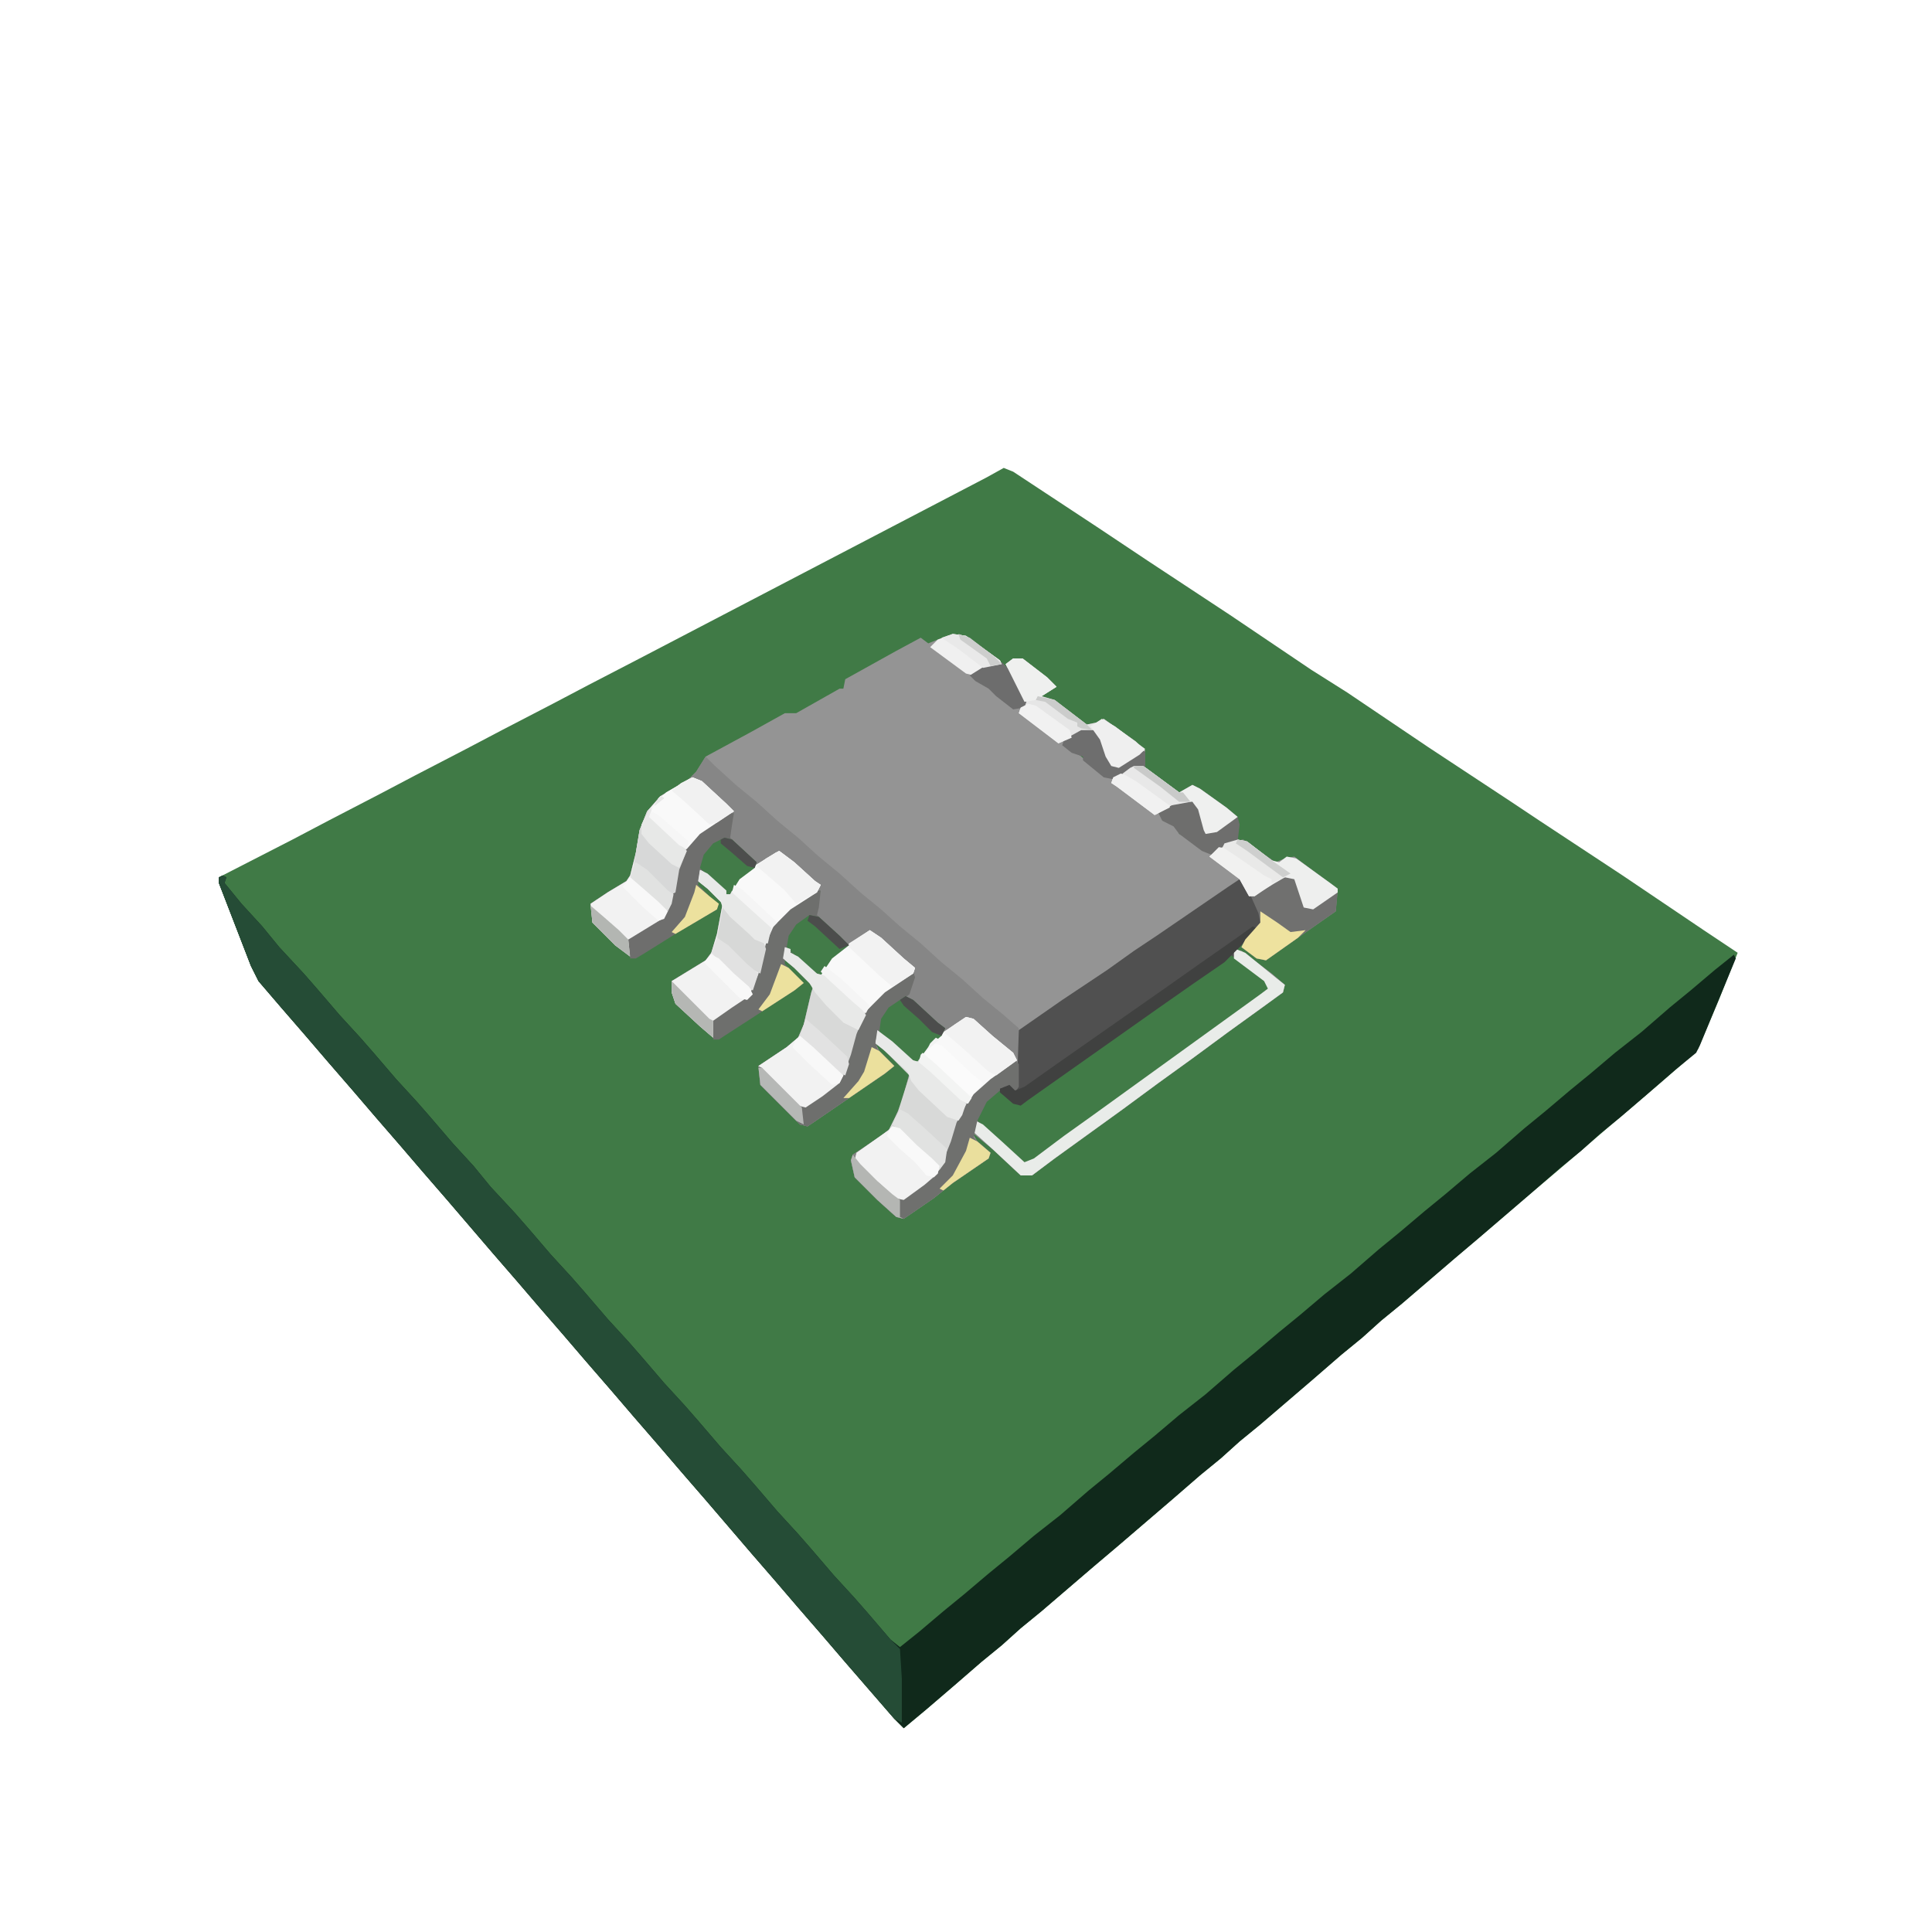
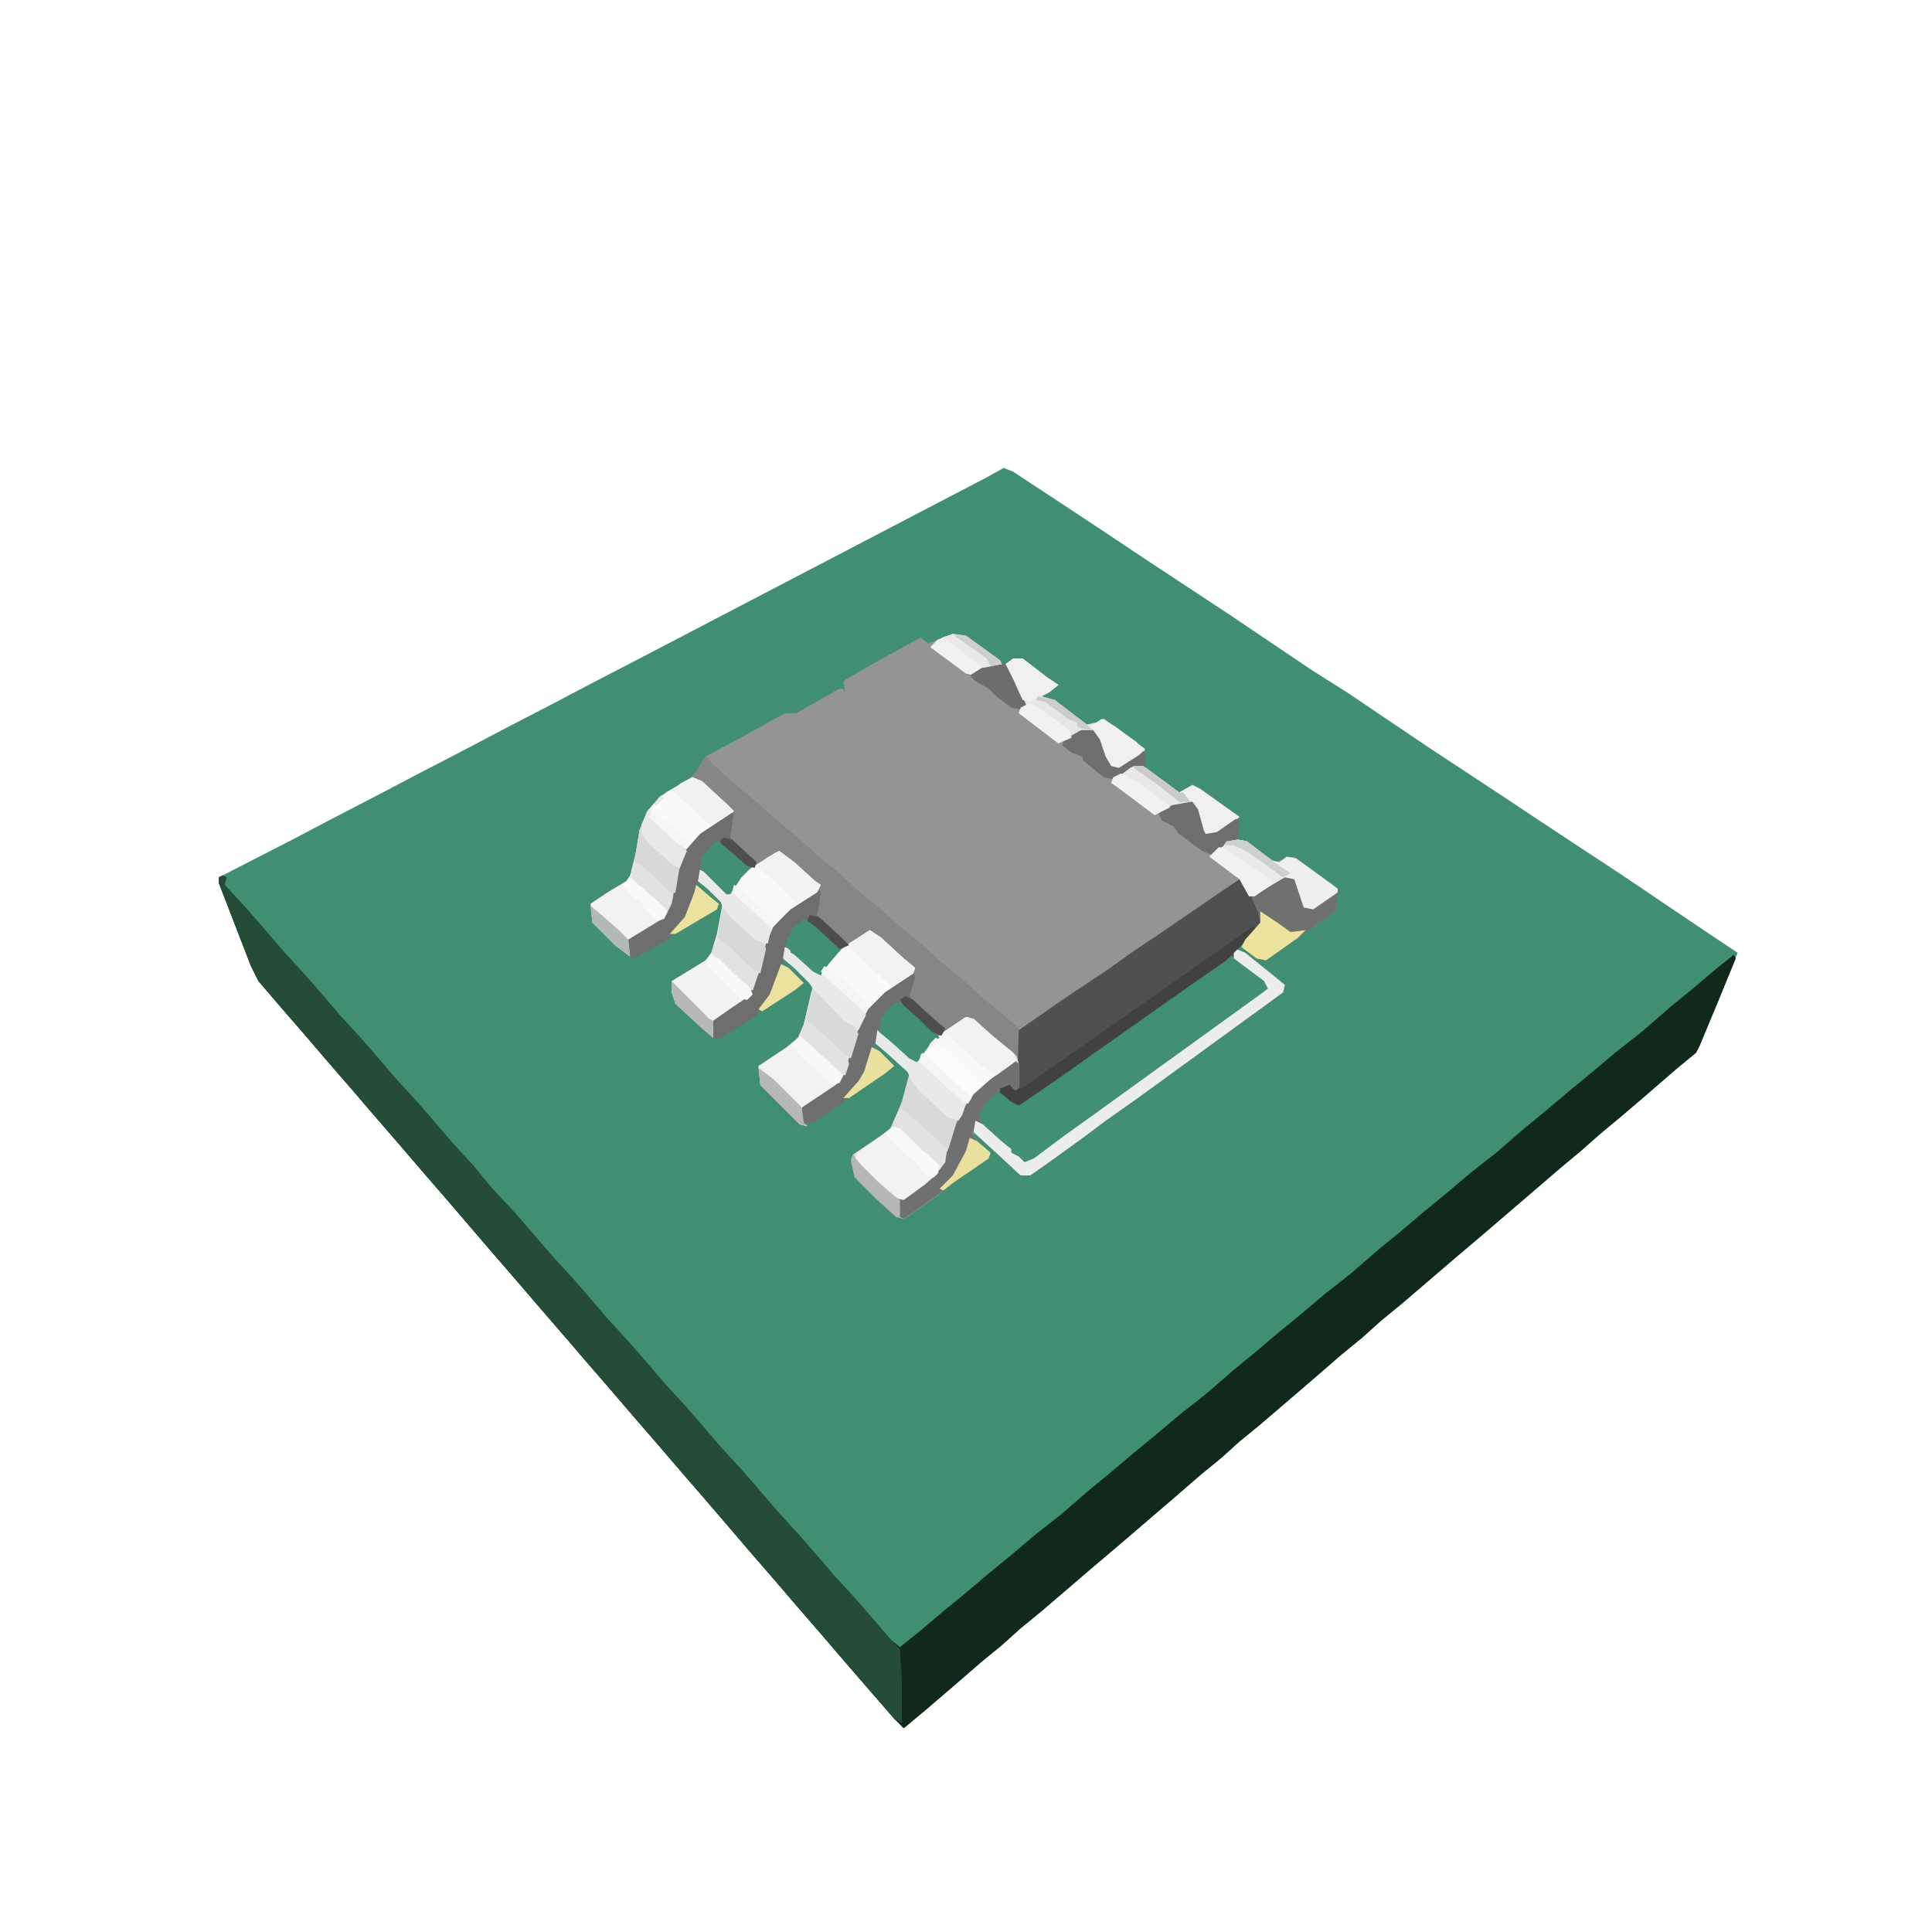
<svg xmlns="http://www.w3.org/2000/svg" version="1.1" width="1024" height="1024">
-   <path d="M0,0 L5,2 L49,31 L76,49 L120,78 L163,107 L182,119 L225,148 L269,177 L284,187 L328,216 L371,245 L389,257 L379,282 L368,308 L363,313 L348,326 L334,338 L321,349 L307,361 L293,373 L280,384 L266,396 L252,408 L239,419 L225,431 L211,443 L200,452 L190,461 L179,470 L164,483 L150,495 L136,507 L125,516 L115,525 L104,534 L89,547 L75,559 L61,571 L48,582 L34,594 L20,606 L9,615 L-1,624 L-12,633 L-27,646 L-41,658 L-53,668 L-58,663 L-71,648 L-84,633 L-96,619 L-109,604 L-121,590 L-134,575 L-146,561 L-158,547 L-171,532 L-183,518 L-196,503 L-208,489 L-221,474 L-233,460 L-246,445 L-258,431 L-271,416 L-283,402 L-295,388 L-308,373 L-320,359 L-333,344 L-345,330 L-358,315 L-370,301 L-383,286 L-395,272 L-399,264 L-416,220 L-416,217 L-377,197 L-358,187 L-331,173 L-312,163 L-285,149 L-266,139 L-239,125 L-220,115 L-193,101 L-170,89 L-147,77 L-124,65 L-101,53 L-78,41 L-55,29 L-32,17 L-9,5 Z " fill="#407A46" transform="translate(532,248)" />
-   <path d="M0,0 L7,1 L25,14 L26,16 L17,18 L11,22 L16,27 L22,30 L27,35 L32,39 L38,38 L36,33 L30,20 L28,16 L32,13 L37,13 L50,23 L55,28 L47,33 L54,35 L71,48 L76,47 L80,45 L97,57 L102,62 L88,71 L84,70 L81,65 L78,56 L75,52 L68,52 L59,57 L60,60 L67,64 L75,71 L82,76 L87,75 L96,70 L101,70 L120,84 L127,80 L131,82 L145,92 L151,97 L146,102 L138,107 L133,106 L130,98 L128,92 L127,89 L117,91 L110,95 L112,99 L118,102 L120,106 L124,108 L135,116 L140,114 L147,110 L154,109 L171,121 L176,119 L181,118 L197,130 L204,135 L203,147 L183,161 L166,173 L161,172 L153,166 L155,162 L163,153 L162,148 L153,131 L146,135 L127,148 L108,161 L86,176 L67,189 L48,202 L36,210 L35,240 L33,243 L30,240 L25,242 L18,248 L14,255 L15,259 L27,270 L37,279 L41,279 L55,269 L73,256 L91,243 L109,230 L127,217 L145,204 L163,191 L167,188 L165,184 L149,172 L149,168 L153,168 L169,180 L176,186 L175,190 L164,198 L146,211 L127,225 L109,238 L90,252 L72,265 L54,278 L42,287 L36,287 L21,273 L10,264 L13,269 L20,275 L19,278 L0,291 L-10,299 L-26,310 L-30,309 L-40,300 L-52,288 L-54,279 L-53,276 L-38,266 L-33,262 L-27,248 L-23,233 L-36,221 L-41,217 L-39,221 L-31,229 L-36,233 L-55,246 L-74,259 L-77,261 L-81,260 L-102,239 L-103,229 L-88,219 L-82,214 L-79,207 L-75,190 L-74,187 L-84,177 L-90,172 L-89,166 L-86,167 L-86,169 L-82,171 L-72,180 L-70,181 L-68,176 L-62,169 L-56,165 L-61,160 L-73,149 L-70,136 L-85,145 L-93,153 L-97,161 L-101,174 L-103,182 L-107,192 L-115,198 L-126,205 L-127,214 L-134,208 L-147,196 L-149,190 L-149,184 L-131,173 L-128,169 L-125,159 L-122,143 L-130,135 L-135,131 L-134,125 L-130,127 L-120,136 L-120,138 L-118,138 L-116,133 L-110,126 L-105,123 L-107,119 L-119,108 L-117,99 L-116,95 L-130,103 L-139,111 L-145,125 L-148,141 L-152,150 L-157,154 L-171,162 L-171,171 L-179,165 L-191,153 L-192,143 L-183,137 L-173,131 L-171,128 L-168,116 L-166,104 L-162,94 L-155,86 L-140,77 L-136,73 L-131,65 L-107,52 L-89,42 L-83,42 L-60,29 L-58,29 L-57,24 L-30,9 L-17,2 L-13,5 L-8,3 Z " fill="#949494" transform="translate(505,336)" />
-   <path d="M0,0 L2,1 L1,4 L10,15 L21,27 L30,38 L43,52 L50,60 L62,74 L73,86 L80,94 L92,108 L103,120 L110,128 L122,142 L133,154 L142,165 L155,179 L162,187 L174,201 L185,213 L192,221 L204,235 L215,247 L222,255 L234,269 L245,281 L252,289 L264,303 L275,315 L282,323 L294,337 L305,349 L312,357 L324,371 L335,383 L342,391 L354,405 L359,409 L369,401 L382,390 L393,381 L406,370 L417,361 L430,350 L444,339 L459,326 L470,317 L483,306 L494,297 L507,286 L521,275 L536,262 L547,253 L560,242 L571,233 L584,222 L598,211 L613,198 L624,189 L637,178 L648,169 L661,158 L675,147 L690,134 L701,125 L714,114 L725,105 L738,94 L752,83 L767,70 L778,61 L791,50 L801,42 L802,44 L783,90 L781,94 L770,103 L755,116 L741,128 L730,137 L720,146 L709,155 L694,168 L680,180 L666,192 L653,203 L639,215 L625,227 L614,236 L604,245 L593,254 L578,267 L564,279 L550,291 L539,300 L529,309 L518,318 L503,331 L489,343 L475,355 L462,366 L448,378 L434,390 L423,399 L413,408 L402,417 L387,430 L373,442 L361,452 L356,447 L343,432 L330,417 L318,403 L305,388 L293,374 L280,359 L268,345 L256,331 L243,316 L231,302 L218,287 L206,273 L193,258 L181,244 L168,229 L156,215 L143,200 L131,186 L119,172 L106,157 L94,143 L81,128 L69,114 L56,99 L44,85 L31,70 L19,56 L15,48 L-2,4 L-2,1 Z " fill="#10291B" transform="translate(118,464)" />
-   <path d="M0,0 L5,5 L16,15 L27,24 L38,34 L49,43 L60,53 L71,62 L82,72 L93,81 L103,90 L114,99 L125,109 L136,118 L147,128 L158,137 L166,144 L166,175 L164,178 L161,175 L156,177 L149,183 L145,190 L146,194 L158,205 L168,214 L172,214 L186,204 L204,191 L222,178 L240,165 L258,152 L276,139 L294,126 L298,123 L296,119 L280,107 L280,103 L284,103 L300,115 L307,121 L306,125 L295,133 L277,146 L258,160 L240,173 L221,187 L203,200 L185,213 L173,222 L167,222 L152,208 L141,199 L144,204 L151,210 L150,213 L131,226 L121,234 L105,245 L101,244 L91,235 L79,223 L77,214 L78,211 L93,201 L98,197 L104,183 L108,168 L95,156 L90,152 L92,156 L100,164 L95,168 L76,181 L57,194 L54,196 L50,195 L29,174 L28,164 L43,154 L49,149 L52,142 L56,125 L57,122 L47,112 L41,107 L42,101 L45,102 L45,104 L49,106 L59,115 L61,116 L63,111 L69,104 L75,100 L70,95 L58,84 L61,71 L46,80 L38,88 L34,96 L30,109 L28,117 L24,127 L16,133 L5,140 L4,149 L-3,143 L-16,131 L-18,125 L-18,119 L0,108 L3,104 L6,94 L9,78 L1,70 L-4,66 L-3,60 L1,62 L11,71 L11,73 L13,73 L15,68 L21,61 L26,58 L24,54 L12,43 L14,34 L15,30 L1,38 L-8,46 L-14,60 L-17,76 L-21,85 L-26,89 L-40,97 L-40,106 L-48,100 L-60,88 L-61,78 L-52,72 L-42,66 L-40,63 L-37,51 L-35,39 L-31,29 L-24,21 L-9,12 L-5,8 Z " fill="#868686" transform="translate(374,401)" />
-   <path d="M0,0 L2,1 L1,4 L10,15 L21,27 L30,38 L43,52 L50,60 L62,74 L73,86 L80,94 L92,108 L103,120 L110,128 L122,142 L133,154 L142,165 L155,179 L162,187 L174,201 L185,213 L192,221 L204,235 L215,247 L222,255 L234,269 L245,281 L252,289 L264,303 L275,315 L282,323 L294,337 L305,349 L312,357 L324,371 L335,383 L342,391 L354,405 L359,410 L360,426 L360,449 L356,447 L343,432 L330,417 L318,403 L305,388 L293,374 L280,359 L268,345 L256,331 L243,316 L231,302 L218,287 L206,273 L193,258 L181,244 L168,229 L156,215 L143,200 L131,186 L119,172 L106,157 L94,143 L81,128 L69,114 L56,99 L44,85 L31,70 L19,56 L15,48 L-2,4 L-2,1 Z " fill="#254C36" transform="translate(118,464)" />
-   <path d="M0,0 L3,3 L12,19 L11,24 L-1,37 L-3,41 L15,55 L15,59 L-3,72 L-22,86 L-36,96 L-54,109 L-72,122 L-90,135 L-108,148 L-112,151 L-116,149 L-133,133 L-139,128 L-138,124 L-133,116 L-124,109 L-120,111 L-119,112 L-118,110 L-117,80 L-94,64 L-70,48 L-56,38 L-44,30 L-25,17 L-6,4 Z " fill="#505050" transform="translate(657,466)" />
-   <path d="M0,0 L9,6 L21,16 L19,20 L2,32 L-17,46 L-31,56 L-49,69 L-67,82 L-85,95 L-103,108 L-107,111 L-111,109 L-128,93 L-134,88 L-133,84 L-128,76 L-122,72 L-114,79 L-110,78 L-90,64 L-73,52 L-56,40 L-39,28 L-19,14 L-2,2 Z " fill="#417B47" transform="translate(652,506)" />
-   <path d="M0,0 L4,1 L14,10 L25,19 L27,23 L13,33 L4,41 L-5,58 L-9,72 L-14,82 L-22,89 L-33,97 L-38,96 L-45,89 L-53,82 L-59,76 L-58,72 L-41,60 L-36,50 L-30,31 L-35,26 L-44,17 L-48,14 L-47,7 L-39,13 L-28,23 L-26,23 L-18,13 L-6,4 Z " fill="#D8D9D8" transform="translate(512,539)" />
-   <path d="M0,0 L6,4 L18,15 L24,20 L23,23 L8,33 L1,40 L-5,52 L-8,61 L-12,75 L-16,81 L-25,88 L-34,94 L-38,93 L-52,79 L-57,75 L-57,73 L-59,72 L-44,62 L-38,57 L-35,50 L-31,33 L-30,30 L-40,20 L-46,15 L-45,9 L-42,10 L-42,12 L-38,14 L-28,23 L-26,24 L-24,19 L-18,12 L-3,2 Z " fill="#D8D9D8" transform="translate(461,493)" />
+   <path d="M0,0 L5,2 L49,31 L76,49 L120,78 L163,107 L182,119 L225,148 L269,177 L284,187 L328,216 L371,245 L389,257 L379,282 L368,308 L363,313 L348,326 L334,338 L321,349 L307,361 L293,373 L280,384 L266,396 L252,408 L239,419 L225,431 L211,443 L200,452 L190,461 L179,470 L164,483 L150,495 L136,507 L125,516 L115,525 L104,534 L89,547 L75,559 L61,571 L48,582 L34,594 L20,606 L9,615 L-1,624 L-12,633 L-27,646 L-41,658 L-53,668 L-58,663 L-71,648 L-84,633 L-96,619 L-109,604 L-121,590 L-134,575 L-146,561 L-158,547 L-171,532 L-183,518 L-196,503 L-208,489 L-221,474 L-233,460 L-246,445 L-258,431 L-271,416 L-283,402 L-295,388 L-308,373 L-320,359 L-333,344 L-345,330 L-358,315 L-370,301 L-383,286 L-395,272 L-399,264 L-416,220 L-416,217 L-377,197 L-358,187 L-331,173 L-312,163 L-285,149 L-266,139 L-239,125 L-220,115 L-193,101 L-170,89 L-147,77 L-124,65 L-101,53 L-78,41 L-55,29 L-32,17 L-9,5 Z " fill="#408F72" transform="translate(532,248)" />
+   <path d="M0,0 L7,1 L25,14 L26,16 L17,18 L11,22 L16,27 L22,30 L27,35 L32,39 L38,38 L36,33 L30,20 L28,16 L32,13 L37,13 L50,23 L56,27 L51,31 L47,33 L54,35 L71,48 L76,47 L80,45 L97,57 L102,62 L88,71 L84,70 L81,65 L78,56 L75,52 L68,52 L59,57 L60,60 L67,64 L75,71 L82,76 L87,75 L96,70 L101,70 L120,84 L127,80 L131,82 L145,92 L152,97 L147,101 L138,107 L133,106 L130,98 L128,92 L127,89 L117,91 L110,95 L112,99 L118,102 L120,106 L124,108 L135,116 L140,114 L145,110 L154,109 L171,121 L176,119 L181,118 L197,130 L204,135 L203,147 L183,161 L166,173 L161,172 L153,166 L155,162 L163,153 L162,148 L153,131 L146,135 L127,148 L108,161 L86,176 L67,189 L48,202 L36,210 L35,240 L33,243 L30,240 L25,242 L17,249 L14,255 L15,259 L27,270 L31,273 L31,275 L35,277 L38,280 L43,278 L59,266 L73,256 L91,243 L109,230 L127,217 L145,204 L163,191 L167,188 L165,184 L149,172 L149,168 L153,168 L169,180 L176,186 L175,190 L164,198 L153,206 L142,214 L131,222 L120,230 L109,238 L98,246 L81,258 L69,267 L51,280 L41,287 L36,287 L23,275 L12,265 L10,264 L13,269 L20,275 L19,278 L0,291 L-10,299 L-26,310 L-30,309 L-40,300 L-52,288 L-54,279 L-53,276 L-38,266 L-33,262 L-27,248 L-23,233 L-35,222 L-41,217 L-40,210 L-32,216 L-21,226 L-19,226 L-11,216 L-5,211 L-6,208 L-17,199 L-24,192 L-21,182 L-21,180 L-36,190 L-43,197 L-49,209 L-55,228 L-58,236 L-66,243 L-78,251 L-80,251 L-79,259 L-77,261 L-81,260 L-102,239 L-103,229 L-88,219 L-82,214 L-79,207 L-75,190 L-74,187 L-84,177 L-90,172 L-89,166 L-86,167 L-86,169 L-82,171 L-72,180 L-70,181 L-68,176 L-62,169 L-56,165 L-61,160 L-73,149 L-70,136 L-85,145 L-93,153 L-97,161 L-101,174 L-103,182 L-107,192 L-115,198 L-126,205 L-127,214 L-134,208 L-147,196 L-149,190 L-149,184 L-131,173 L-128,169 L-125,159 L-122,143 L-130,135 L-135,131 L-134,125 L-130,127 L-120,136 L-120,138 L-118,138 L-116,133 L-110,126 L-105,123 L-107,119 L-119,108 L-117,99 L-116,95 L-130,103 L-139,111 L-145,125 L-148,141 L-152,150 L-157,154 L-171,162 L-171,171 L-179,165 L-191,153 L-192,143 L-183,137 L-173,131 L-171,128 L-168,116 L-166,104 L-162,94 L-155,86 L-140,77 L-136,73 L-131,65 L-107,52 L-89,42 L-83,42 L-60,29 L-58,29 L-57,31 L-58,25 L-48,19 L-21,4 L-17,2 L-13,5 L-8,3 Z " fill="#949494" transform="translate(505,336)" />
+   <path d="M0,0 L2,1 L1,5 L13,18 L20,26 L32,40 L43,52 L50,60 L62,74 L73,86 L80,94 L92,108 L103,120 L110,128 L122,142 L133,154 L142,165 L155,179 L162,187 L174,201 L185,213 L192,221 L204,235 L215,247 L222,255 L234,269 L245,281 L252,289 L264,303 L275,315 L282,323 L294,337 L305,349 L312,357 L324,371 L335,383 L342,391 L354,405 L359,409 L369,401 L382,390 L393,381 L406,370 L417,361 L430,350 L444,339 L459,326 L470,317 L483,306 L494,297 L507,286 L521,275 L536,262 L547,253 L560,242 L571,233 L584,222 L598,211 L613,198 L624,189 L637,178 L648,169 L661,158 L675,147 L690,134 L701,125 L714,114 L725,105 L738,94 L752,83 L767,70 L778,61 L791,50 L801,42 L802,44 L783,90 L781,94 L770,103 L755,116 L741,128 L730,137 L720,146 L709,155 L694,168 L680,180 L666,192 L653,203 L639,215 L625,227 L614,236 L604,245 L593,254 L578,267 L564,279 L550,291 L539,300 L529,309 L518,318 L503,331 L489,343 L475,355 L462,366 L448,378 L434,390 L423,399 L413,408 L402,417 L387,430 L373,442 L361,452 L356,447 L343,432 L330,417 L318,403 L305,388 L293,374 L280,359 L268,345 L256,331 L243,316 L231,302 L218,287 L206,273 L193,258 L181,244 L168,229 L156,215 L143,200 L131,186 L119,172 L106,157 L94,143 L81,128 L69,114 L56,99 L44,85 L31,70 L19,56 L15,48 L-2,4 L-2,1 Z " fill="#10291B" transform="translate(118,464)" />
+   <path d="M0,0 L5,5 L16,15 L27,24 L38,34 L49,43 L60,53 L71,62 L82,72 L93,81 L103,90 L114,99 L125,109 L136,118 L147,128 L158,137 L166,144 L166,175 L164,178 L161,175 L156,177 L148,184 L145,190 L146,194 L158,205 L162,208 L162,210 L166,212 L169,215 L174,213 L190,201 L204,191 L222,178 L240,165 L258,152 L276,139 L294,126 L298,123 L296,119 L280,107 L280,103 L284,103 L300,115 L307,121 L306,125 L295,133 L284,141 L273,149 L262,157 L251,165 L240,173 L229,181 L212,193 L200,202 L182,215 L172,222 L167,222 L154,210 L143,200 L141,199 L144,204 L151,210 L150,213 L131,226 L121,234 L105,245 L101,244 L91,235 L79,223 L77,214 L78,211 L93,201 L98,197 L104,183 L108,168 L96,157 L90,152 L91,145 L99,151 L110,161 L112,161 L120,151 L126,146 L125,143 L114,134 L107,127 L110,117 L110,115 L95,125 L88,132 L82,144 L76,163 L73,171 L65,178 L53,186 L51,186 L52,194 L54,196 L50,195 L29,174 L28,164 L43,154 L49,149 L52,142 L56,125 L57,122 L47,112 L41,107 L42,101 L45,102 L45,104 L49,106 L59,115 L61,116 L63,111 L69,104 L75,100 L70,95 L58,84 L61,71 L46,80 L38,88 L34,96 L30,109 L28,117 L24,127 L16,133 L5,140 L4,149 L-3,143 L-16,131 L-18,125 L-18,119 L0,108 L3,104 L6,94 L9,78 L1,70 L-4,66 L-3,60 L1,62 L11,71 L11,73 L13,73 L15,68 L21,61 L26,58 L24,54 L12,43 L14,34 L15,30 L1,38 L-8,46 L-14,60 L-17,76 L-21,85 L-26,89 L-40,97 L-40,106 L-48,100 L-60,88 L-61,78 L-52,72 L-42,66 L-40,63 L-37,51 L-35,39 L-31,29 L-24,21 L-9,12 L-5,8 Z " fill="#868686" transform="translate(374,401)" />
+   <path d="M0,0 L2,1 L1,5 L13,18 L20,26 L32,40 L43,52 L50,60 L62,74 L73,86 L80,94 L92,108 L103,120 L110,128 L122,142 L133,154 L142,165 L155,179 L162,187 L174,201 L185,213 L192,221 L204,235 L215,247 L222,255 L234,269 L245,281 L252,289 L264,303 L275,315 L282,323 L294,337 L305,349 L312,357 L324,371 L335,383 L342,391 L354,405 L359,410 L360,426 L360,449 L356,447 L343,432 L330,417 L318,403 L305,388 L293,374 L280,359 L268,345 L256,331 L243,316 L231,302 L218,287 L206,273 L193,258 L181,244 L168,229 L156,215 L143,200 L131,186 L119,172 L106,157 L94,143 L81,128 L69,114 L56,99 L44,85 L31,70 L19,56 L15,48 L-2,4 L-2,1 Z " fill="#254C36" transform="translate(118,464)" />
+   <path d="M0,0 L3,3 L12,19 L11,24 L-1,37 L-3,41 L15,55 L15,59 L-3,72 L-22,86 L-36,96 L-54,109 L-72,122 L-90,135 L-108,148 L-112,151 L-116,149 L-121,145 L-126,140 L-133,133 L-139,128 L-138,123 L-134,117 L-127,111 L-122,109 L-119,112 L-118,110 L-117,80 L-94,64 L-70,48 L-56,38 L-44,30 L-25,17 L-6,4 Z " fill="#505050" transform="translate(657,466)" />
+   <path d="M0,0 L5,2 L21,15 L26,19 L25,23 L14,31 L3,39 L-8,47 L-19,55 L-30,63 L-41,71 L-52,79 L-69,91 L-81,100 L-99,113 L-109,120 L-114,120 L-127,108 L-138,98 L-140,97 L-137,102 L-130,108 L-131,111 L-150,124 L-160,132 L-176,143 L-180,142 L-190,133 L-202,121 L-204,112 L-203,109 L-188,99 L-183,95 L-177,81 L-173,66 L-185,55 L-191,50 L-190,43 L-182,49 L-171,59 L-169,59 L-161,49 L-149,40 L-143,36 L-139,37 L-129,46 L-118,55 L-116,57 L-115,61 L-115,73 L-117,76 L-120,73 L-125,75 L-133,82 L-136,88 L-135,92 L-123,103 L-119,106 L-119,108 L-115,110 L-112,113 L-107,111 L-91,99 L-77,89 L-59,76 L-41,63 L-23,50 L-5,37 L13,24 L17,21 L15,17 L-1,5 L-1,1 Z " fill="#D9D9D9" transform="translate(655,503)" />
+   <path d="M0,0 L9,6 L21,16 L19,20 L2,32 L-17,46 L-31,56 L-49,69 L-67,82 L-85,95 L-103,108 L-107,111 L-111,109 L-116,105 L-121,100 L-128,93 L-134,88 L-133,83 L-129,77 L-123,72 L-118,75 L-114,79 L-109,77 L-93,66 L-76,54 L-59,42 L-42,30 L-25,18 L-5,4 Z " fill="#419073" transform="translate(652,506)" />
+   <path d="M0,0 L6,4 L18,15 L24,20 L23,23 L8,33 L1,40 L-5,52 L-11,71 L-14,79 L-22,86 L-34,94 L-36,94 L-35,102 L-33,104 L-37,103 L-58,82 L-59,72 L-44,62 L-38,57 L-35,50 L-31,33 L-30,30 L-40,20 L-46,15 L-45,9 L-42,10 L-42,12 L-38,14 L-28,23 L-26,24 L-24,19 L-18,12 L-3,2 Z " fill="#F2F2F2" transform="translate(461,493)" />
  <path d="M0,0 L8,6 L19,16 L22,18 L20,22 L6,31 L-1,38 L-5,46 L-9,59 L-11,67 L-15,77 L-23,83 L-34,90 L-35,99 L-42,93 L-55,81 L-57,75 L-57,69 L-39,58 L-36,54 L-33,44 L-30,28 L-38,20 L-43,16 L-42,10 L-38,12 L-28,21 L-28,23 L-26,23 L-24,18 L-18,11 L-2,1 Z " fill="#F2F2F2" transform="translate(413,451)" />
  <path d="M0,0 L5,2 L18,14 L22,18 L13,24 L4,30 L-2,37 L-7,49 L-10,65 L-14,74 L-19,78 L-33,86 L-33,95 L-41,89 L-53,77 L-54,67 L-45,61 L-35,55 L-33,52 L-30,40 L-28,28 L-24,18 L-17,10 L-2,1 Z " fill="#F2F2F2" transform="translate(367,412)" />
-   <path d="M0,0 L2,0 L1,9 L0,13 L12,24 L17,29 L8,36 L2,45 L-2,43 L-12,34 L-17,30 L-17,39 L-7,49 L-12,53 L-32,66 L-49,77 L-52,79 L-55,79 L-55,69 L-45,62 L-36,56 L-31,44 L-27,28 L-23,19 L-16,11 L-7,4 Z " fill="#6E6F6D" transform="translate(433,472)" />
-   <path d="M0,0 L2,0 L1,6 L0,13 L14,26 L13,29 L5,35 L0,43 L-2,43 L-7,38 L-14,31 L-16,30 L-17,38 L-10,45 L-6,48 L-7,51 L-29,64 L-45,74 L-50,77 L-53,77 L-54,67 L-36,56 L-33,51 L-30,42 L-28,30 L-22,16 L-15,9 L-2,1 Z " fill="#6E6E6D" transform="translate(387,431)" />
-   <path d="M0,0 L5,2 L21,15 L26,19 L25,23 L14,31 L-4,44 L-23,58 L-41,71 L-60,85 L-78,98 L-96,111 L-108,120 L-114,120 L-129,106 L-139,97 L-138,91 L-134,93 L-124,102 L-112,113 L-107,111 L-91,99 L-77,89 L-59,76 L-41,63 L-23,50 L-5,37 L13,24 L17,21 L15,17 L-1,5 L-1,1 Z " fill="#E9ECE9" transform="translate(655,503)" />
-   <path d="M0,0 L2,2 L2,14 L0,17 L-3,14 L-8,16 L-15,22 L-20,32 L-22,41 L-13,49 L-14,52 L-33,65 L-43,73 L-59,84 L-63,83 L-73,74 L-85,62 L-87,53 L-86,50 L-82,55 L-73,64 L-65,71 L-63,73 L-58,72 L-43,61 L-40,58 L-34,43 L-31,33 L-23,18 L-16,11 Z " fill="#6F706E" transform="translate(538,562)" />
-   <path d="M0,0 L1,3 L-2,12 L-11,19 L-15,23 L-20,37 L-19,41 L-10,50 L-15,54 L-34,67 L-53,80 L-56,82 L-60,81 L-81,60 L-82,51 L-80,51 L-75,56 L-60,71 L-56,70 L-41,60 L-37,55 L-33,44 L-30,33 L-25,21 L-16,11 L-5,3 Z " fill="#6E6F6D" transform="translate(484,515)" />
+   <path d="M0,0 L5,2 L21,15 L26,19 L25,23 L14,31 L3,39 L-8,47 L-19,55 L-30,63 L-41,71 L-52,79 L-69,91 L-81,100 L-99,113 L-109,120 L-114,120 L-127,108 L-138,98 L-140,97 L-137,102 L-130,108 L-131,111 L-150,124 L-160,132 L-176,143 L-180,142 L-190,133 L-202,121 L-204,112 L-203,109 L-199,114 L-190,123 L-182,130 L-180,132 L-175,131 L-160,120 L-157,117 L-152,105 L-148,92 L-140,77 L-133,70 L-117,59 L-115,61 L-115,73 L-117,76 L-120,73 L-125,75 L-133,82 L-136,88 L-135,92 L-123,103 L-119,106 L-119,108 L-115,110 L-112,113 L-107,111 L-91,99 L-77,89 L-59,76 L-41,63 L-23,50 L-5,37 L13,24 L17,21 L15,17 L-1,5 L-1,1 Z " fill="#6F706F" transform="translate(655,503)" />
+   <path d="M0,0 L1,3 L-2,13 L5,20 L16,29 L16,33 L8,40 L2,48 L-2,46 L-12,37 L-18,32 L-21,40 L-25,53 L-32,63 L-38,70 L-53,80 L-58,81 L-59,80 L-59,72 L-41,60 L-37,55 L-29,30 L-23,18 L-14,9 Z " fill="#6E6F6E" transform="translate(484,515)" />
+   <path d="M0,0 L2,0 L1,9 L0,13 L12,24 L17,29 L8,36 L2,45 L-2,43 L-12,34 L-17,30 L-18,39 L-25,57 L-33,67 L-51,78 L-55,79 L-55,69 L-45,62 L-36,56 L-31,44 L-27,28 L-23,19 L-16,11 L-7,4 Z " fill="#6E6F6D" transform="translate(433,472)" />
+   <path d="M0,0 L2,0 L1,6 L0,13 L14,26 L13,29 L5,35 L0,43 L-2,43 L-7,38 L-14,31 L-16,30 L-19,45 L-23,55 L-33,67 L-42,72 L-51,77 L-53,77 L-54,67 L-36,56 L-33,51 L-30,42 L-28,30 L-22,16 L-15,9 L-2,1 Z " fill="#6D6E6D" transform="translate(387,431)" />
+   <path d="M0,0 L5,2 L21,15 L26,19 L25,23 L14,31 L3,39 L-8,47 L-19,55 L-30,63 L-41,71 L-52,79 L-69,91 L-81,100 L-99,113 L-109,120 L-114,120 L-127,108 L-139,97 L-138,91 L-134,93 L-124,102 L-119,106 L-119,108 L-115,110 L-112,113 L-107,111 L-91,99 L-77,89 L-59,76 L-41,63 L-23,50 L-5,37 L13,24 L17,21 L15,17 L-1,5 L-1,1 Z " fill="#EBEEED" transform="translate(655,503)" />
  <path d="M0,0 L4,1 L14,10 L25,19 L27,23 L13,33 L4,41 L1,46 L-3,44 L-19,29 L-25,24 L-24,20 L-16,11 Z " fill="#F8F8F8" transform="translate(512,539)" />
-   <path d="M0,0 L5,0 L18,10 L23,15 L15,20 L22,22 L39,35 L44,34 L48,32 L65,44 L70,49 L56,58 L52,57 L49,52 L46,43 L43,39 L36,39 L24,45 L3,29 L4,26 L6,25 L4,20 L-2,7 L-4,3 Z " fill="#E6E6E6" transform="translate(537,349)" />
+   <path d="M0,0 L5,0 L18,10 L24,14 L19,18 L15,20 L22,22 L39,35 L44,34 L48,32 L65,44 L70,49 L56,58 L52,57 L49,52 L46,43 L43,39 L36,39 L24,45 L3,29 L4,26 L6,25 L4,20 L-2,7 L-4,3 Z " fill="#E6E6E6" transform="translate(537,349)" />
  <path d="M0,0 L6,4 L18,15 L24,20 L23,23 L8,33 L1,40 L-3,44 L-11,36 L-19,29 L-26,23 L-23,18 L-18,12 L-3,2 Z " fill="#F9F9F9" transform="translate(461,493)" />
  <path d="M0,0 L5,1 L8,7 L11,17 L17,16 L26,9 L28,9 L27,19 L7,33 L-10,45 L-15,44 L-23,38 L-21,34 L-13,25 L-14,20 L-18,11 L-2,1 Z " fill="#70706F" transform="translate(681,464)" />
  <path d="M0,0 L8,6 L19,16 L22,18 L20,22 L6,31 L-1,38 L-4,41 L-14,32 L-25,22 L-24,18 L-18,11 L-2,1 Z " fill="#F9F9F9" transform="translate(413,451)" />
-   <path d="M0,0 L5,1 L18,11 L22,12 L26,9 L31,10 L49,23 L53,26 L53,28 L40,37 L35,36 L30,21 L25,20 L13,27 L9,30 L6,30 L1,21 L-15,9 L-10,4 L-4,1 Z " fill="#EEEFEE" transform="translate(656,445)" />
+   <path d="M0,0 L5,1 L18,11 L22,12 L26,9 L31,10 L49,23 L53,26 L53,28 L40,37 L35,36 L30,21 L25,20 L13,27 L9,30 L6,30 L1,21 L-15,9 L-10,4 L-6,1 Z " fill="#EEF0EF" transform="translate(656,445)" />
  <path d="M0,0 L4,1 L13,10 L21,17 L25,21 L24,25 L17,31 L6,39 L1,38 L-6,31 L-14,24 L-20,18 L-19,14 L-2,2 Z " fill="#F2F2F2" transform="translate(473,597)" />
-   <path d="M0,0 L2,1 L-7,11 L-15,19 L-31,30 L-51,44 L-68,56 L-85,68 L-102,80 L-119,92 L-123,95 L-127,94 L-134,88 L-134,86 L-129,84 L-126,87 L-121,85 L-104,73 L-84,59 L-64,45 L-44,31 L-27,19 L-7,5 Z " fill="#404140" transform="translate(664,491)" />
+   <path d="M0,0 L2,1 L-7,11 L-14,18 L-37,34 L-54,46 L-71,58 L-88,70 L-105,82 L-124,95 L-128,93 L-134,88 L-134,86 L-129,84 L-126,87 L-121,85 L-104,73 L-84,59 L-64,45 L-44,31 L-27,19 L-7,5 Z " fill="#404140" transform="translate(664,491)" />
  <path d="M0,0 L5,2 L18,14 L22,18 L13,24 L4,30 L-3,38 L-7,36 L-23,21 L-21,16 L-14,8 Z " fill="#F9F9F9" transform="translate(367,412)" />
-   <path d="M0,0 L7,6 L23,21 L21,25 L12,32 L3,38 L-1,37 L-15,23 L-20,19 L-20,17 L-22,16 L-7,6 Z " fill="#F2F2F2" transform="translate(424,549)" />
-   <path d="M0,0 L5,0 L24,14 L31,10 L35,12 L49,22 L55,27 L50,32 L42,37 L37,36 L34,28 L32,22 L31,19 L21,21 L11,26 L-9,11 L-12,9 L-11,6 Z " fill="#EFF0EF" transform="translate(601,406)" />
-   <path d="M0,0 L4,2 L17,14 L21,17 L19,21 L12,27 L6,35 L2,33 L-8,24 L-14,19 L-13,12 L-9,6 Z " fill="#427B48" transform="translate(480,528)" />
+   <path d="M0,0 L5,0 L24,14 L31,10 L35,12 L49,22 L56,27 L51,31 L42,37 L37,36 L34,28 L32,22 L31,19 L21,21 L11,26 L-9,11 L-12,9 L-11,6 Z " fill="#EFF0EF" transform="translate(601,406)" />
  <path d="M0,0 Z M-2,1 L0,2 L-5,6 L-3,2 Z M-6,6 Z M-7,7 L-7,10 L-5,14 L10,28 L12,30 L8,40 L6,52 L4,53 L-4,46 L-11,39 L-16,37 L-13,19 L-9,9 Z " fill="#D7D8D8" transform="translate(352,421)" />
-   <path d="M0,0 L5,1 L16,11 L21,16 L12,23 L6,32 L2,30 L-8,21 L-12,17 L-11,11 L-7,5 Z " fill="#427B48" transform="translate(429,485)" />
-   <path d="M0,0 L8,6 L19,16 L23,17 L36,29 L44,36 L47,39 L45,45 L43,48 L37,46 L22,32 L18,27 L16,22 L4,11 L-1,7 Z " fill="#E8E9E8" transform="translate(465,546)" />
+   <path d="M0,0 L8,6 L19,16 L23,17 L36,29 L44,36 L47,39 L45,45 L43,48 L37,46 L22,32 L18,27 L16,22 L6,13 L-1,7 Z " fill="#E8E9E8" transform="translate(465,546)" />
+   <path d="M0,0 L4,2 L18,15 L22,19 L16,24 L10,32 L6,30 L-4,21 L-10,16 L-9,9 L-5,3 Z " fill="#429073" transform="translate(476,531)" />
  <path d="M0,0 L4,1 L14,10 L25,19 L27,23 L16,31 L12,29 L1,19 L-7,12 L-12,8 Z " fill="#F2F2F2" transform="translate(512,539)" />
-   <path d="M0,0 L8,0 L11,4 L14,15 L15,17 L21,16 L32,8 L33,12 L32,21 L24,24 L18,28 L13,26 L1,17 L-2,13 L-8,10 L-10,6 Z " fill="#6E6E6D" transform="translate(624,425)" />
-   <path d="M0,0 L4,1 L17,13 L16,16 L8,22 L3,30 L1,30 L-4,25 L-13,16 L-11,9 L-6,3 Z " fill="#427B48" transform="translate(384,444)" />
+   <path d="M0,0 L8,0 L11,4 L14,15 L15,17 L21,16 L31,9 L33,10 L32,21 L25,23 L18,28 L13,26 L1,17 L-2,13 L-8,10 L-10,6 Z " fill="#6E6E6E" transform="translate(624,425)" />
  <path d="M0,0 L6,4 L18,15 L24,20 L23,23 L12,30 L5,24 L-11,9 L-11,7 Z " fill="#F2F2F2" transform="translate(461,493)" />
-   <path d="M0,0 L3,1 L3,3 L7,5 L17,14 L21,15 L31,24 L41,33 L43,36 L39,44 L31,40 L22,31 L16,24 L13,19 L5,11 L-1,6 Z " fill="#E8E9E8" transform="translate(416,502)" />
+   <path d="M0,0 L3,1 L3,3 L7,5 L17,14 L21,15 L31,24 L41,33 L43,36 L39,44 L31,40 L22,31 L16,24 L13,19 L5,11 L-1,6 Z " fill="#E8E9E9" transform="translate(416,502)" />
+   <path d="M0,0 L4,2 L12,9 L20,16 L14,23 L10,28 L9,30 L5,28 L-5,19 L-10,14 L-6,5 Z " fill="#429073" transform="translate(426,487)" />
  <path d="M0,0 L7,0 L12,6 L15,15 L17,19 L21,18 L33,11 L34,11 L34,20 L28,20 L17,26 L12,25 L1,16 L1,14 L-5,12 L-10,8 L-9,5 Z " fill="#6E6E6E" transform="translate(573,387)" />
+   <path d="M0,0 L5,5 L16,17 L22,20 L24,24 L20,37 L16,35 L9,28 L1,21 L-4,16 Z " fill="#D8D9D9" transform="translate(431,524)" />
  <path d="M0,0 L8,6 L19,16 L22,18 L20,22 L9,28 L3,21 L-5,14 L-12,8 L-7,4 Z " fill="#F2F2F2" transform="translate(413,451)" />
-   <path d="M0,0 L4,2 L14,11 L14,13 L16,13 L17,11 L24,18 L32,25 L38,30 L36,39 L33,39 L28,37 L19,28 L13,23 L11,17 L4,10 L-1,6 Z " fill="#E8E9E8" transform="translate(371,461)" />
-   <path d="M0,0 L7,1 L25,14 L26,16 L17,18 L11,22 L7,21 L-12,7 L-8,3 Z " fill="#F0F0F0" transform="translate(505,336)" />
+   <path d="M0,0 L4,2 L14,11 L14,13 L16,13 L17,11 L24,18 L32,25 L38,30 L36,39 L33,39 L28,37 L19,28 L13,23 L11,17 L4,10 L-1,6 Z " fill="#E8E9E9" transform="translate(371,461)" />
+   <path d="M0,0 L7,1 L25,14 L26,16 L17,18 L11,22 L7,21 L-12,7 L-8,3 Z " fill="#F0F1F0" transform="translate(505,336)" />
+   <path d="M0,0 L4,2 L12,9 L18,14 L13,19 L7,28 L5,28 L0,23 L-9,14 L-8,8 L-2,1 Z " fill="#429073" transform="translate(380,446)" />
  <path d="M0,0 L5,2 L18,14 L22,18 L13,24 L9,25 L-4,13 L-11,7 L-6,3 Z " fill="#F1F1F1" transform="translate(367,412)" />
-   <path d="M0,0 L4,5 L14,14 L17,17 L22,19 L23,22 L20,35 L16,33 L6,24 L-3,16 Z " fill="#D7D8D7" transform="translate(383,481)" />
+   <path d="M0,0 L4,5 L14,14 L17,17 L22,19 L23,22 L20,35 L16,33 L6,24 L-3,16 Z " fill="#D7D8D8" transform="translate(383,481)" />
  <path d="M0,0 L9,6 L16,11 L24,10 L20,14 L3,26 L-2,25 L-10,19 L-8,15 L0,6 Z " fill="#EEE29F" transform="translate(668,483)" />
-   <path d="M0,0 L5,5 L13,21 L12,24 L6,25 L-3,18 L-7,14 L-14,10 L-17,7 L-9,2 Z " fill="#6D6D6D" transform="translate(531,351)" />
-   <path d="M0,0 L7,4 L23,16 L20,19 L9,26 L5,25 L2,20 L-1,11 L-6,4 Z " fill="#EFEFEF" transform="translate(584,381)" />
-   <path d="M0,0 L5,0 L18,10 L23,15 L12,22 L6,23 L0,11 L-4,3 Z " fill="#EFF0EF" transform="translate(537,349)" />
+   <path d="M0,0 L7,0 L11,5 L16,17 L18,22 L15,24 L10,23 L2,17 L-2,13 L-9,9 L-12,6 L-4,1 Z " fill="#6D6D6D" transform="translate(526,352)" />
+   <path d="M0,0 L7,4 L23,16 L20,19 L9,26 L5,25 L2,20 L-1,11 L-6,4 Z " fill="#EFF0EF" transform="translate(584,381)" />
+   <path d="M0,0 L5,0 L18,10 L24,14 L19,18 L9,23 L5,22 L0,11 L-4,3 Z " fill="#EFF0EF" transform="translate(537,349)" />
  <path d="M0,0 L4,1 L20,16 L26,21 L20,28 L15,25 L-1,10 L-5,7 L-3,3 Z " fill="#FBFBFB" transform="translate(495,553)" />
  <path d="M0,0 L6,1 L18,10 L28,17 L28,20 L19,26 L16,26 L11,17 L-5,5 Z " fill="#F1F1F0" transform="translate(646,449)" />
-   <path d="M0,0 L4,2 L12,9 L25,21 L24,28 L21,32 L14,24 L1,12 L-4,8 Z " fill="#E1E2E1" transform="translate(477,588)" />
+   <path d="M0,0 L4,2 L12,9 L25,21 L24,28 L21,32 L14,24 L1,12 L-4,8 Z " fill="#E1E2E2" transform="translate(477,588)" />
  <path d="M0,0 Z M-2,1 L0,2 L-5,6 L-3,2 Z M-6,6 Z M-7,7 L-7,10 L-5,14 L10,28 L12,30 L8,39 L4,37 L-8,26 L-12,21 L-12,16 L-8,8 Z " fill="#E7E8E7" transform="translate(352,421)" />
-   <path d="M0,0 L5,1 L18,11 L28,18 L25,20 L18,23 L18,21 L14,19 L1,10 L-8,4 L-7,2 Z " fill="#E9E9E8" transform="translate(656,445)" />
+   <path d="M0,0 L5,1 L18,11 L28,18 L25,20 L18,23 L18,21 L14,19 L1,10 L-8,4 L-6,1 Z " fill="#EAEAEA" transform="translate(656,445)" />
  <path d="M0,0 L7,6 L22,20 L23,24 L21,30 L17,28 L1,13 L-3,9 Z " fill="#E2E2E2" transform="translate(427,540)" />
  <path d="M0,0 L5,1 L19,11 L26,16 L26,18 L18,22 L-2,7 L-5,5 L-4,2 Z " fill="#F1F1F1" transform="translate(594,410)" />
  <path d="M0,0 L5,0 L24,14 L26,14 L30,19 L19,21 L1,8 L-6,4 L-2,1 Z " fill="#E8E8E8" transform="translate(601,406)" />
  <path d="M0,0 L6,4 L16,14 L22,19 L19,28 L12,22 L2,13 L-3,8 Z " fill="#E2E2E2" transform="translate(380,497)" />
  <path d="M0,0 L4,1 L13,10 L21,17 L25,21 L24,25 L22,27 L18,26 L12,19 L4,12 L-3,5 L-1,1 Z " fill="#F9F9F9" transform="translate(473,597)" />
-   <path d="M0,0 L4,5 L13,14 L21,21 L25,24 L25,33 L27,34 L23,33 L13,24 L1,12 L-1,3 Z " fill="#B4B6B3" transform="translate(452,612)" />
+   <path d="M0,0 L4,5 L13,14 L21,21 L25,24 L25,33 L27,34 L23,33 L13,24 L1,12 L-1,3 Z " fill="#B4B7B5" transform="translate(452,612)" />
  <path d="M0,0 L4,1 L22,14 L23,18 L16,21 L-5,5 L-4,2 Z " fill="#F1F1F1" transform="translate(545,373)" />
  <path d="M0,0 L7,6 L23,21 L21,25 L17,26 L5,15 L-4,6 L-2,2 Z " fill="#F8F8F8" transform="translate(424,549)" />
-   <path d="M0,0 L6,4 L17,15 L20,17 L19,22 L17,26 L10,20 L-3,8 L-1,1 Z " fill="#E1E2E1" transform="translate(337,457)" />
-   <path d="M0,0 L2,0 L7,5 L23,21 L24,30 L20,28 L1,9 Z " fill="#B6B8B6" transform="translate(402,566)" />
+   <path d="M0,0 L6,4 L17,15 L20,17 L19,22 L17,26 L10,20 L-3,8 L-1,1 Z " fill="#E1E2E2" transform="translate(337,457)" />
+   <path d="M0,0 L8,6 L23,21 L24,29 L26,31 L22,30 L1,9 Z " fill="#B7B9B7" transform="translate(402,566)" />
+   <path d="M0,0 L7,6 L12,10 L11,13 L-11,26 L-14,26 L-6,17 L-1,4 Z " fill="#ECE29F" transform="translate(369,469)" />
  <path d="M0,0 L7,1 L25,14 L26,16 L16,18 L3,8 L-3,4 L-6,2 Z " fill="#E9E9E9" transform="translate(505,336)" />
  <path d="M0,0 L4,2 L12,10 L20,17 L22,21 L19,24 L15,23 L-1,7 L-4,4 Z " fill="#F8F8F8" transform="translate(377,506)" />
-   <path d="M0,0 L7,6 L12,10 L11,13 L-11,26 L-13,25 L-6,17 L-1,4 Z " fill="#ECE19E" transform="translate(369,469)" />
-   <path d="M0,0 L4,2 L12,10 L7,14 L-12,27 L-15,27 L-7,18 L-4,13 Z " fill="#EBE09D" transform="translate(462,555)" />
-   <path d="M0,0 L4,2 L12,10 L7,14 L-10,25 L-12,24 L-6,16 Z " fill="#ECE19E" transform="translate(414,511)" />
-   <path d="M0,0 L4,2 L11,8 L10,11 L-9,24 L-14,28 L-16,27 L-9,20 L-2,7 Z " fill="#EADF9D" transform="translate(514,603)" />
-   <path d="M0,0 L7,6 L15,13 L20,18 L18,22 L15,23 L7,16 L-4,5 Z " fill="#F8F8F8" transform="translate(334,465)" />
-   <path d="M0,0 L5,5 L20,20 L22,21 L22,30 L15,24 L2,12 L0,6 Z " fill="#B5B7B4" transform="translate(356,520)" />
-   <path d="M0,0 L7,6 L15,13 L20,18 L21,27 L13,21 L1,9 Z " fill="#B3B6B2" transform="translate(313,480)" />
-   <path d="M0,0 Z M-2,1 L0,2 L-7,8 L-5,4 Z M-8,8 Z M-9,9 L-2,15 L14,30 L17,33 L15,36 L11,34 L-5,19 L-11,14 L-10,10 Z " fill="#F3F4F3" transform="translate(498,549)" />
+   <path d="M0,0 L4,2 L12,10 L7,14 L-12,27 L-15,27 L-7,18 L-4,13 Z " fill="#EBE19F" transform="translate(462,555)" />
+   <path d="M0,0 L4,2 L12,10 L7,14 L-10,25 L-12,24 L-6,16 Z " fill="#ECE19F" transform="translate(414,511)" />
+   <path d="M0,0 L4,2 L11,8 L10,11 L-9,24 L-14,28 L-16,27 L-9,20 L-2,7 Z " fill="#EAE09E" transform="translate(514,603)" />
+   <path d="M0,0 L7,6 L15,13 L20,18 L18,22 L15,23 L7,16 L6,13 L2,11 L-4,4 Z " fill="#F8F9F8" transform="translate(334,465)" />
+   <path d="M0,0 L5,5 L20,20 L22,21 L22,30 L15,24 L2,12 L0,6 Z " fill="#B5B8B6" transform="translate(356,520)" />
+   <path d="M0,0 L7,6 L15,13 L20,18 L21,27 L13,21 L1,9 Z " fill="#B3B7B5" transform="translate(313,480)" />
+   <path d="M0,0 Z M-2,1 L0,2 L-7,8 L-5,4 Z M-8,8 Z M-9,9 L-2,15 L14,30 L17,33 L15,36 L11,34 L-5,19 L-11,14 L-10,10 Z " fill="#F3F5F4" transform="translate(498,549)" />
  <path d="M0,0 L4,2 L17,14 L21,17 L19,21 L14,19 L7,12 L-1,5 L-3,2 Z " fill="#4C4D4C" transform="translate(480,528)" />
  <path d="M0,0 L8,6 L24,21 L22,25 L15,19 L3,8 L-2,3 Z " fill="#F5F5F5" transform="translate(437,512)" />
  <path d="M0,0 L5,3 L21,18 L23,20 L20,23 L10,14 L-1,4 Z " fill="#F5F5F5" transform="translate(389,469)" />
-   <path d="M0,0 L5,1 L16,11 L21,16 L16,18 L3,6 L-1,3 Z " fill="#4C4D4C" transform="translate(429,485)" />
+   <path d="M0,0 L5,1 L16,11 L21,16 L16,18 L3,6 L-1,3 Z " fill="#4C4D4D" transform="translate(429,485)" />
+   <path d="M0,0 L5,1 L18,11 L28,18 L24,20 L6,7 L-2,3 L-7,3 L-6,1 Z " fill="#CED0CF" transform="translate(656,445)" />
  <path d="M0,0 L4,2 L12,9 L20,16 L19,20 L15,18 L-1,3 Z " fill="#F6F6F6" transform="translate(345,430)" />
  <path d="M0,0 L4,1 L17,13 L16,16 L12,15 L4,8 L-2,3 L-2,1 Z " fill="#4D4E4D" transform="translate(384,444)" />
-   <path d="M0,0 L5,1 L18,11 L28,18 L24,20 L5,6 L-1,2 Z " fill="#CECFCE" transform="translate(656,445)" />
-   <path d="M0,0 L5,0 L24,14 L26,14 L30,19 L24,19 L14,11 L0,1 Z " fill="#C9CAC9" transform="translate(601,406)" />
+   <path d="M0,0 L5,0 L24,14 L26,14 L30,19 L24,19 L14,11 L0,1 Z " fill="#C9CACA" transform="translate(601,406)" />
  <path d="M0,0 L9,2 L26,15 L29,18 L23,17 L21,16 L21,14 L16,12 L4,3 L-1,2 Z " fill="#CBCCCB" transform="translate(550,369)" />
-   <path d="M0,0 L6,2 L19,12 L23,16 L17,17 L15,13 L1,3 Z " fill="#CDCECD" transform="translate(508,336)" />
+   <path d="M0,0 L6,1 L24,14 L25,16 L19,17 L17,13 L0,1 Z " fill="#CDCFCE" transform="translate(506,336)" />
</svg>
